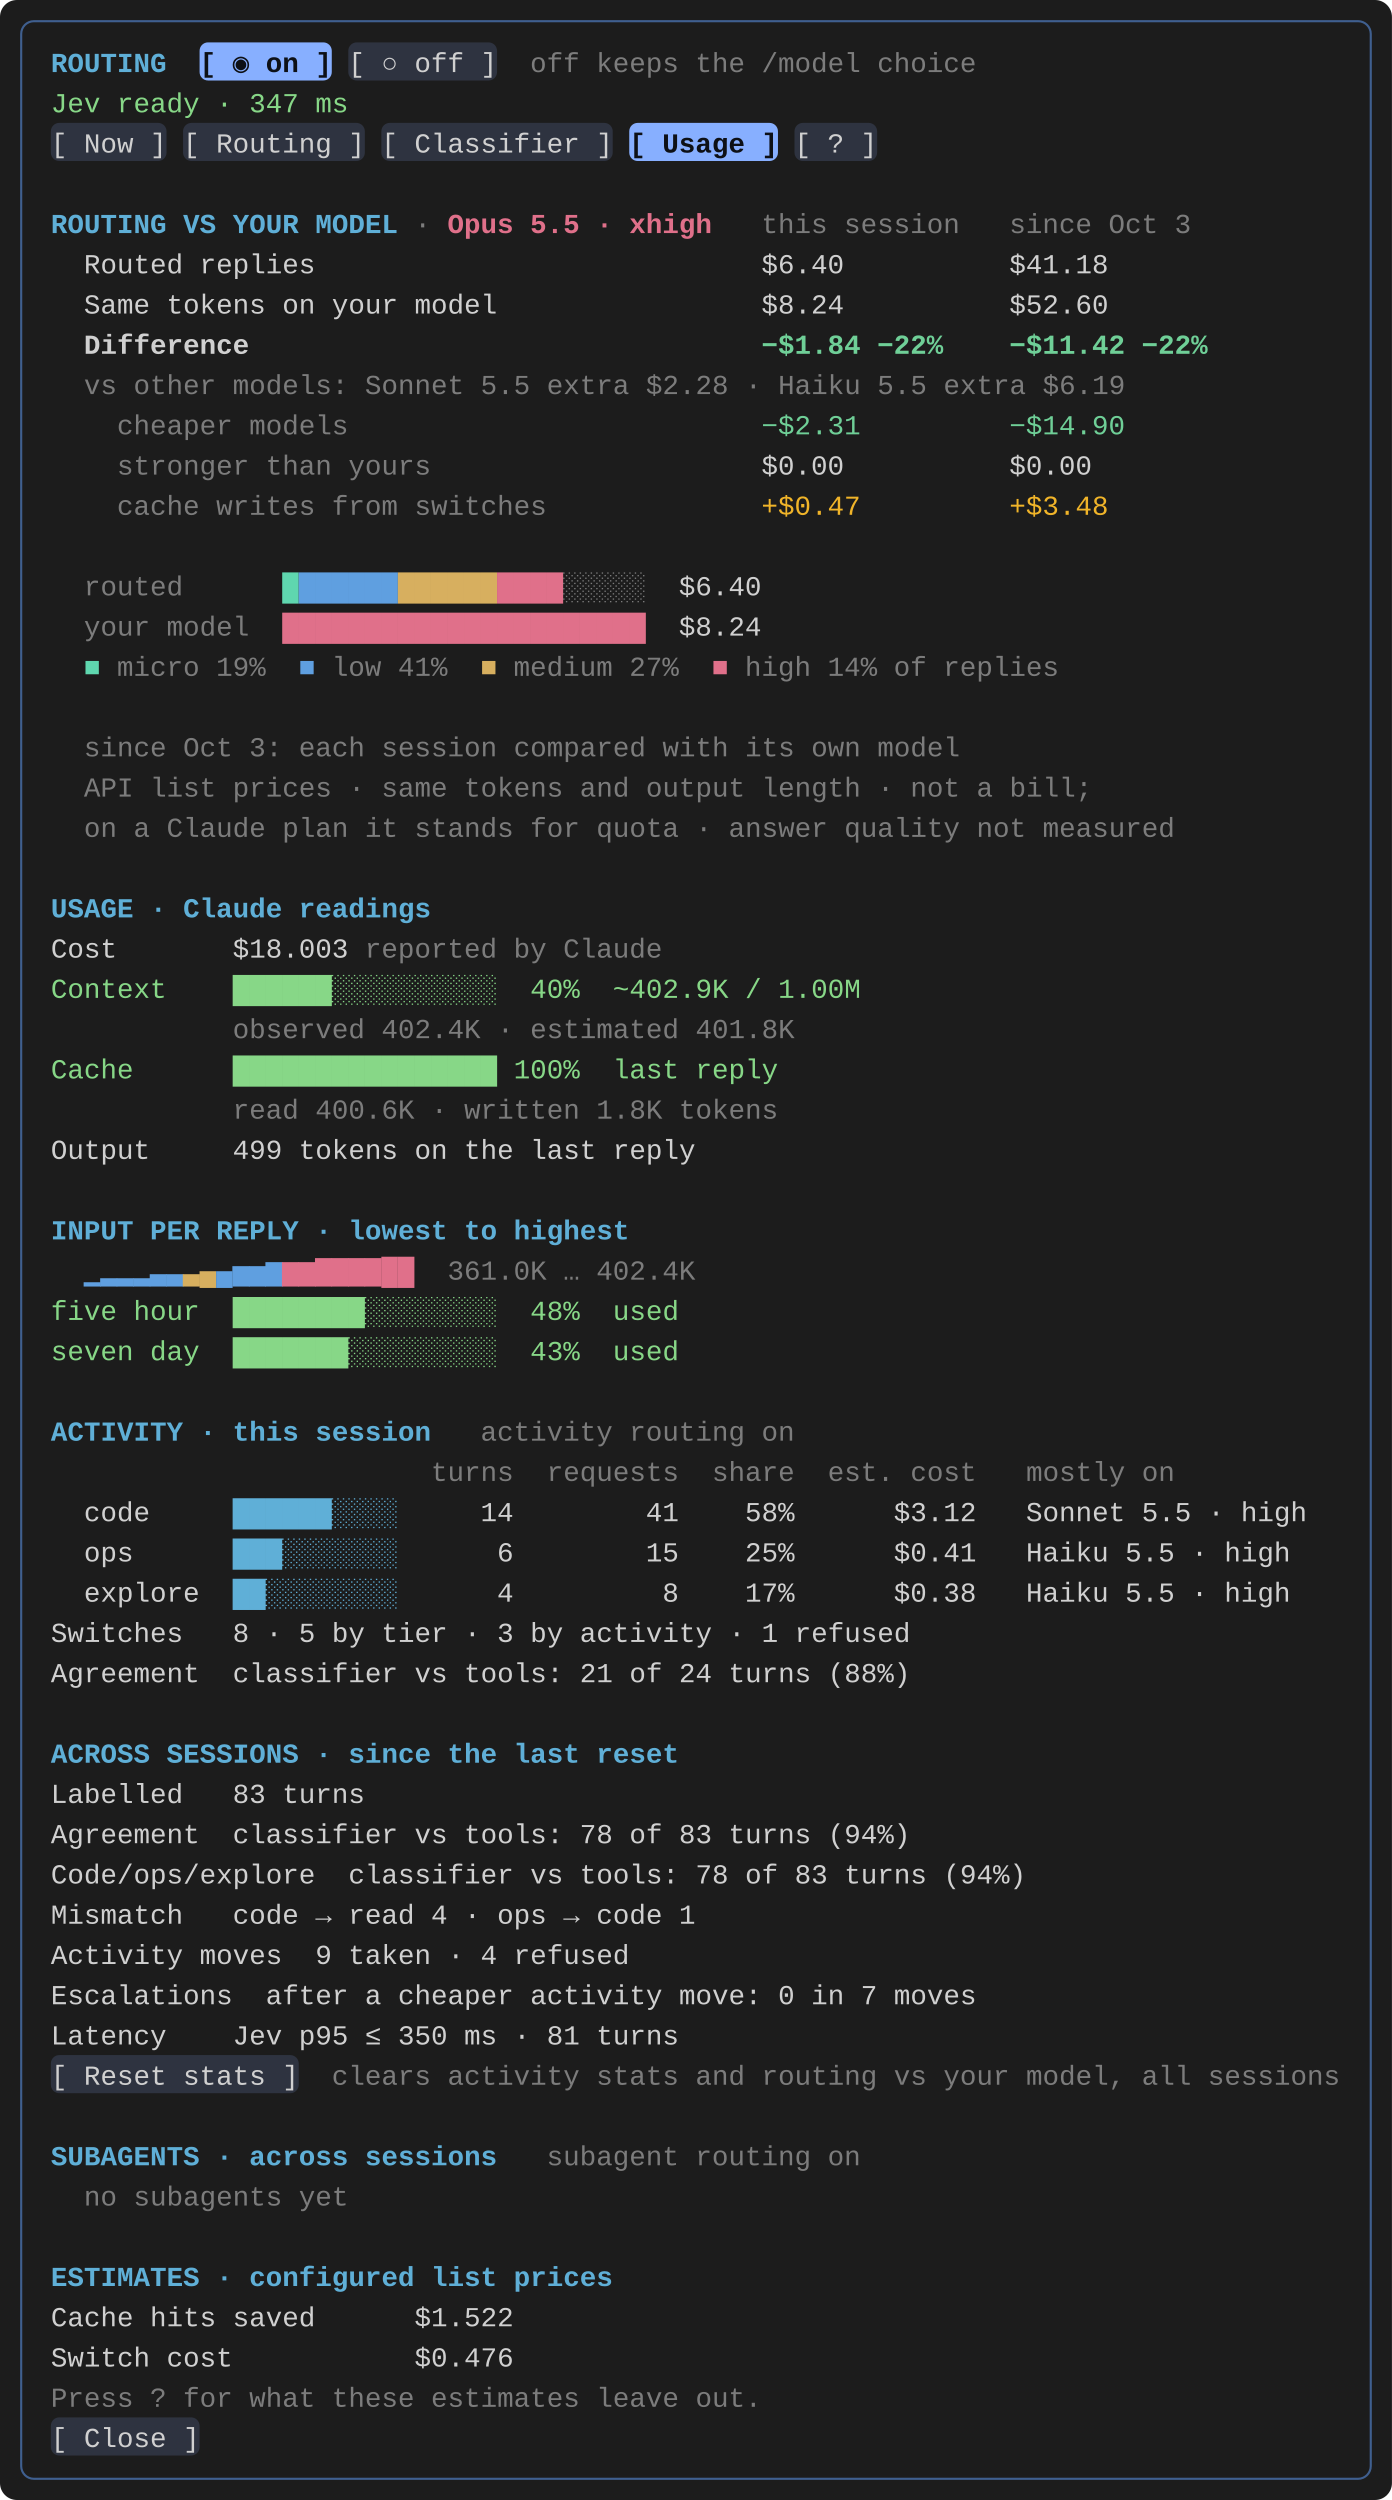
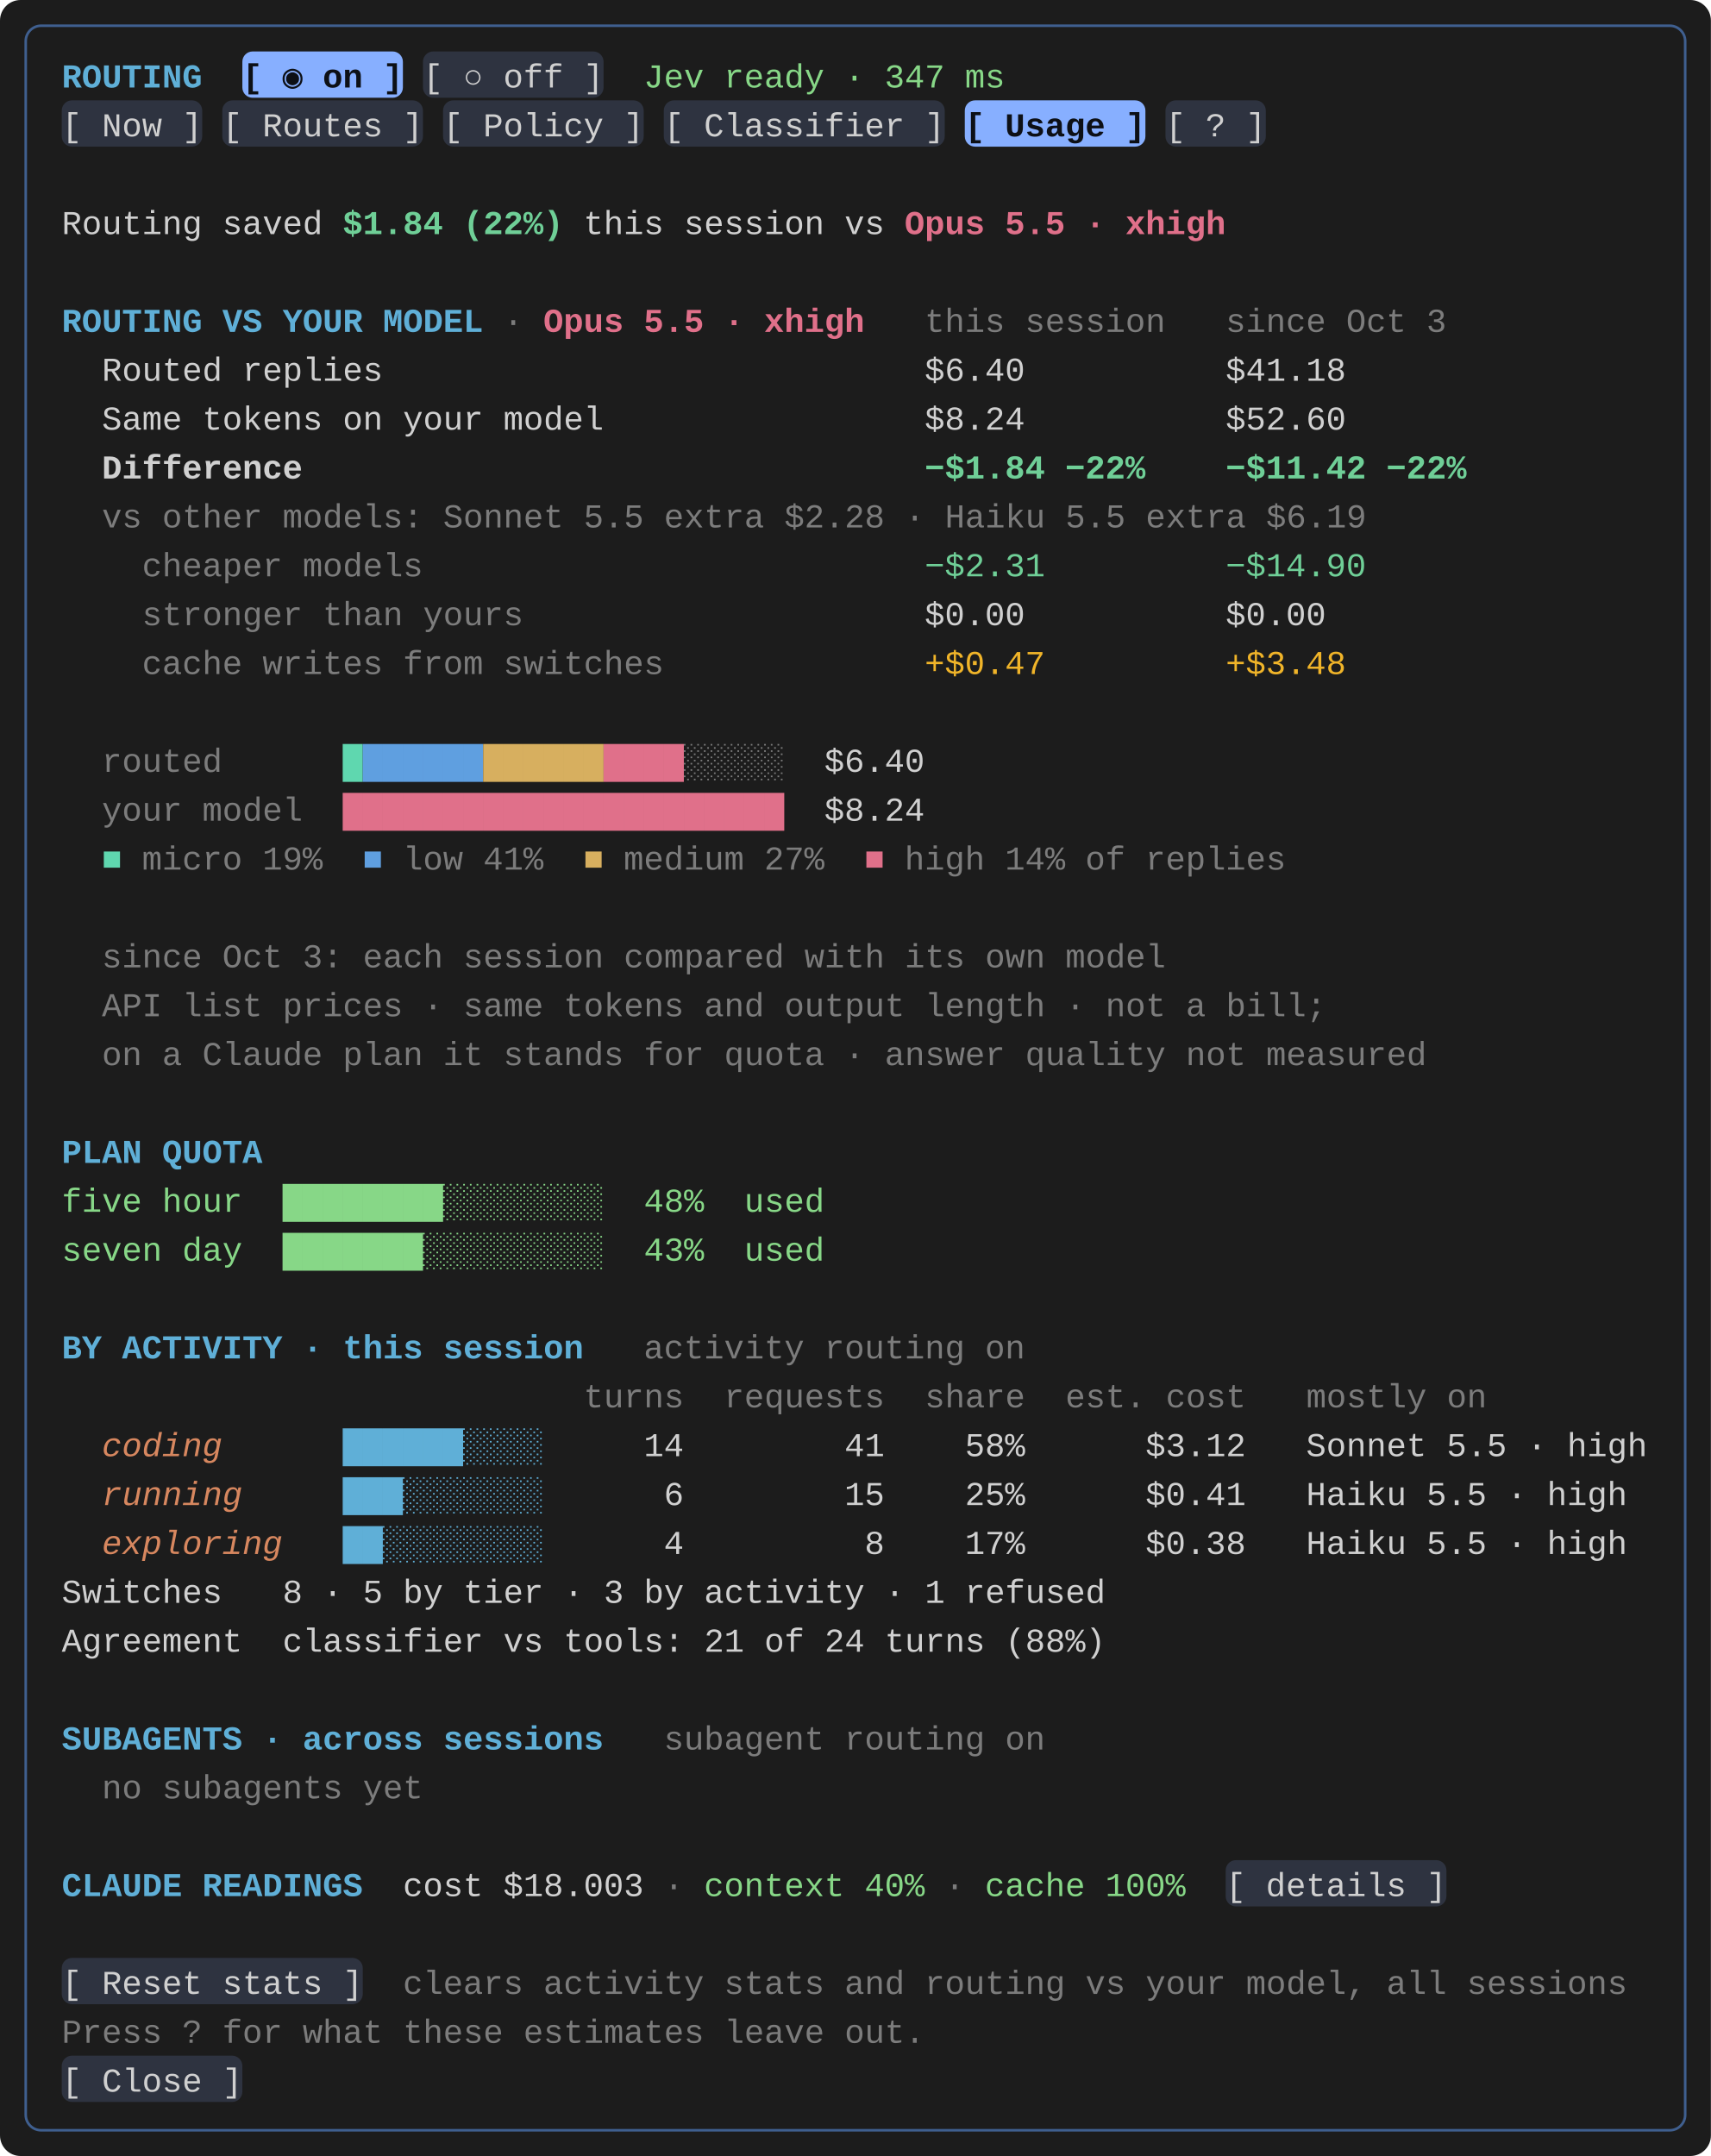
- <svg xmlns="http://www.w3.org/2000/svg" viewBox="0 0 657 1180" role="img" aria-labelledby="title desc">
+ <svg xmlns="http://www.w3.org/2000/svg" viewBox="0 0 665 838" role="img" aria-labelledby="title desc">
  <style>
    text { font-family: ui-monospace, SFMono-Regular, Menlo, Consolas, 'Liberation Mono', monospace; font-size: 13px; }
    .cap { font-family: system-ui, -apple-system, 'Segoe UI', sans-serif; font-size: 12px; fill: #9a988f; }
  </style>
-   <rect width="657" height="1180" rx="8" fill="#1c1c1c" />
-   <rect x="10" y="10" width="637" height="1160" rx="6" fill="none" stroke="#3f5f8f" />
+   <rect width="665" height="838" rx="8" fill="#1c1c1c" />
+   <rect x="10" y="10" width="645" height="818" rx="6" fill="none" stroke="#3f5f8f" />
  <text x="24.0" y="34" fill="#5fafd7" font-weight="700" xml:space="preserve">ROUTING</text>
  <rect x="94.2" y="20" width="62.4" height="18" rx="4" fill="#87afff" />
  <text x="94.2" y="34" fill="#0d1016" font-weight="700" xml:space="preserve">[ ◉ on ]</text>
  <rect x="164.4" y="20" width="70.2" height="18" rx="4" fill="#2e3340" />
  <text x="164.4" y="34" fill="#d0d0d0" xml:space="preserve">[ ○ off ]</text>
-   <text x="234.6" y="34" fill="#7c7c7c" xml:space="preserve">  off keeps the /model choice</text>
-   <text x="24.0" y="53" fill="#87d787" xml:space="preserve">Jev ready · 347 ms</text>
-   <rect x="24.0" y="58" width="54.6" height="18" rx="4" fill="#2e3340" />
-   <text x="24.0" y="72" fill="#d0d0d0" xml:space="preserve">[ Now ]</text>
-   <rect x="86.4" y="58" width="85.8" height="18" rx="4" fill="#2e3340" />
-   <text x="86.4" y="72" fill="#d0d0d0" xml:space="preserve">[ Routing ]</text>
-   <rect x="180.0" y="58" width="109.2" height="18" rx="4" fill="#2e3340" />
-   <text x="180.0" y="72" fill="#d0d0d0" xml:space="preserve">[ Classifier ]</text>
-   <rect x="297.0" y="58" width="70.2" height="18" rx="4" fill="#87afff" />
-   <text x="297.0" y="72" fill="#0d1016" font-weight="700" xml:space="preserve">[ Usage ]</text>
-   <rect x="375.0" y="58" width="39.0" height="18" rx="4" fill="#2e3340" />
-   <text x="375.0" y="72" fill="#d0d0d0" xml:space="preserve">[ ? ]</text>
-   <text x="24.0" y="110" fill="#5fafd7" font-weight="700" xml:space="preserve">ROUTING VS YOUR MODEL</text>
-   <text x="187.8" y="110" fill="#7c7c7c" xml:space="preserve"> · </text>
-   <text x="211.2" y="110" fill="#e0708a" font-weight="700" xml:space="preserve">Opus 5.5 · xhigh</text>
-   <text x="359.4" y="110" fill="#7c7c7c" xml:space="preserve">this session</text>
-   <text x="476.4" y="110" fill="#7c7c7c" xml:space="preserve">since Oct 3</text>
-   <text x="24.0" y="129" fill="#d0d0d0" xml:space="preserve">  Routed replies</text>
-   <text x="359.4" y="129" fill="#d0d0d0" xml:space="preserve">$6.40</text>
-   <text x="476.4" y="129" fill="#d0d0d0" xml:space="preserve">$41.18</text>
-   <text x="24.0" y="148" fill="#d0d0d0" xml:space="preserve">  Same tokens on your model</text>
-   <text x="359.4" y="148" fill="#d0d0d0" xml:space="preserve">$8.24</text>
-   <text x="476.4" y="148" fill="#d0d0d0" xml:space="preserve">$52.60</text>
-   <text x="24.0" y="167" fill="#d0d0d0" font-weight="700" xml:space="preserve">  Difference</text>
-   <text x="359.4" y="167" fill="#6fcf97" font-weight="700" xml:space="preserve">−$1.84 −22%</text>
-   <text x="476.4" y="167" fill="#6fcf97" font-weight="700" xml:space="preserve">−$11.42 −22%</text>
-   <text x="24.0" y="186" fill="#7c7c7c" xml:space="preserve">  vs other models: Sonnet 5.5 extra $2.28 · Haiku 5.5 extra $6.19</text>
-   <text x="24.0" y="205" fill="#7c7c7c" xml:space="preserve">    cheaper models</text>
-   <text x="359.4" y="205" fill="#6fcf97" xml:space="preserve">−$2.31</text>
-   <text x="476.4" y="205" fill="#6fcf97" xml:space="preserve">−$14.90</text>
-   <text x="24.0" y="224" fill="#7c7c7c" xml:space="preserve">    stronger than yours</text>
-   <text x="359.4" y="224" fill="#d0d0d0" xml:space="preserve">$0.00</text>
-   <text x="476.4" y="224" fill="#d0d0d0" xml:space="preserve">$0.00</text>
-   <text x="24.0" y="243" fill="#7c7c7c" xml:space="preserve">    cache writes from switches</text>
-   <text x="359.4" y="243" fill="#f0b429" xml:space="preserve">+$0.47</text>
-   <text x="476.4" y="243" fill="#f0b429" xml:space="preserve">+$3.48</text>
-   <text x="24.0" y="281" fill="#7c7c7c" xml:space="preserve">  routed      </text>
-   <text x="133.2" y="281" fill="#5fd7af" xml:space="preserve">█</text>
-   <text x="141.0" y="281" fill="#5f9fe0" xml:space="preserve">██████</text>
-   <text x="187.8" y="281" fill="#d7af5f" xml:space="preserve">██████</text>
-   <text x="234.6" y="281" fill="#e0708a" xml:space="preserve">████</text>
-   <text x="265.8" y="281" fill="#7c7c7c" xml:space="preserve">░░░░░</text>
-   <text x="304.8" y="281" fill="#d0d0d0" xml:space="preserve">  $6.40</text>
-   <text x="24.0" y="300" fill="#7c7c7c" xml:space="preserve">  your model  </text>
-   <text x="133.2" y="300" fill="#e0708a" xml:space="preserve">██████████████████████</text>
-   <text x="304.8" y="300" fill="#d0d0d0" xml:space="preserve">  $8.24</text>
-   <text x="39.6" y="319" fill="#5fd7af" font-weight="700" xml:space="preserve">■ </text>
-   <text x="55.2" y="319" fill="#7c7c7c" xml:space="preserve">micro 19%  </text>
-   <text x="141.0" y="319" fill="#5f9fe0" font-weight="700" xml:space="preserve">■ </text>
-   <text x="156.6" y="319" fill="#7c7c7c" xml:space="preserve">low 41%  </text>
-   <text x="226.8" y="319" fill="#d7af5f" font-weight="700" xml:space="preserve">■ </text>
-   <text x="242.4" y="319" fill="#7c7c7c" xml:space="preserve">medium 27%  </text>
-   <text x="336.0" y="319" fill="#e0708a" font-weight="700" xml:space="preserve">■ </text>
-   <text x="351.6" y="319" fill="#7c7c7c" xml:space="preserve">high 14% of replies</text>
-   <text x="24.0" y="357" fill="#7c7c7c" xml:space="preserve">  since Oct 3: each session compared with its own model</text>
-   <text x="24.0" y="376" fill="#7c7c7c" xml:space="preserve">  API list prices · same tokens and output length · not a bill;</text>
-   <text x="24.0" y="395" fill="#7c7c7c" xml:space="preserve">  on a Claude plan it stands for quota · answer quality not measured</text>
-   <text x="24.0" y="433" fill="#5fafd7" font-weight="700" xml:space="preserve">USAGE · Claude readings</text>
-   <text x="24.0" y="452" fill="#d0d0d0" xml:space="preserve">Cost       $18.003 </text>
-   <text x="172.2" y="452" fill="#7c7c7c" xml:space="preserve">reported by Claude</text>
-   <text x="24.0" y="471" fill="#87d787" xml:space="preserve">Context    ██████░░░░░░░░░░  40%  ~402.9K / 1.00M</text>
-   <text x="24.0" y="490" fill="#7c7c7c" xml:space="preserve">           observed 402.4K · estimated 401.8K</text>
-   <text x="24.0" y="509" fill="#87d787" xml:space="preserve">Cache      ████████████████ 100%  last reply</text>
-   <text x="24.0" y="528" fill="#7c7c7c" xml:space="preserve">           read 400.6K · written 1.8K tokens</text>
-   <text x="24.0" y="547" fill="#d0d0d0" xml:space="preserve">Output     499 tokens on the last reply</text>
-   <text x="24.0" y="585" fill="#5fafd7" font-weight="700" xml:space="preserve">INPUT PER REPLY · lowest to highest</text>
-   <text x="39.6" y="604" fill="#5f9fe0" font-weight="700" xml:space="preserve">▁</text>
-   <text x="47.4" y="604" fill="#5f9fe0" font-weight="700" xml:space="preserve">▂</text>
-   <text x="55.2" y="604" fill="#5f9fe0" font-weight="700" xml:space="preserve">▂</text>
-   <text x="63.0" y="604" fill="#5f9fe0" font-weight="700" xml:space="preserve">▂</text>
-   <text x="70.8" y="604" fill="#5f9fe0" font-weight="700" xml:space="preserve">▃</text>
-   <text x="78.6" y="604" fill="#5f9fe0" font-weight="700" xml:space="preserve">▃</text>
-   <text x="86.4" y="604" fill="#d7af5f" font-weight="700" xml:space="preserve">▃</text>
-   <text x="94.2" y="604" fill="#d7af5f" font-weight="700" xml:space="preserve">▄</text>
-   <text x="102.0" y="604" fill="#5f9fe0" font-weight="700" xml:space="preserve">▄</text>
-   <text x="109.8" y="604" fill="#5f9fe0" font-weight="700" xml:space="preserve">▅</text>
-   <text x="117.6" y="604" fill="#5f9fe0" font-weight="700" xml:space="preserve">▅</text>
-   <text x="125.4" y="604" fill="#5f9fe0" font-weight="700" xml:space="preserve">▆</text>
-   <text x="133.2" y="604" fill="#e0708a" font-weight="700" xml:space="preserve">▆</text>
-   <text x="141.0" y="604" fill="#e0708a" font-weight="700" xml:space="preserve">▆</text>
-   <text x="148.8" y="604" fill="#e0708a" font-weight="700" xml:space="preserve">▇</text>
-   <text x="156.6" y="604" fill="#e0708a" font-weight="700" xml:space="preserve">▇</text>
-   <text x="164.4" y="604" fill="#e0708a" font-weight="700" xml:space="preserve">▇</text>
-   <text x="172.2" y="604" fill="#e0708a" font-weight="700" xml:space="preserve">▇</text>
-   <text x="180.0" y="604" fill="#e0708a" font-weight="700" xml:space="preserve">█</text>
-   <text x="187.8" y="604" fill="#e0708a" font-weight="700" xml:space="preserve">█</text>
-   <text x="195.6" y="604" fill="#7c7c7c" xml:space="preserve">  361.0K … 402.4K</text>
-   <text x="24.0" y="623" fill="#87d787" xml:space="preserve">five hour  ████████░░░░░░░░  48%  used</text>
-   <text x="24.0" y="642" fill="#87d787" xml:space="preserve">seven day  ███████░░░░░░░░░  43%  used</text>
-   <text x="24.0" y="680" fill="#5fafd7" font-weight="700" xml:space="preserve">ACTIVITY · this session</text>
-   <text x="203.4" y="680" fill="#7c7c7c" xml:space="preserve">   activity routing on</text>
-   <text x="24.0" y="699" fill="#7c7c7c" xml:space="preserve">                       turns  requests  share  est. cost   mostly on</text>
-   <text x="24.0" y="718" fill="#d0d0d0" xml:space="preserve">  code     </text>
-   <text x="109.8" y="718" fill="#5fafd7" xml:space="preserve">██████░░░░</text>
-   <text x="187.8" y="718" fill="#d0d0d0" xml:space="preserve">     14        41    58%      $3.12   Sonnet 5.5 · high</text>
-   <text x="24.0" y="737" fill="#d0d0d0" xml:space="preserve">  ops      </text>
-   <text x="109.8" y="737" fill="#5fafd7" xml:space="preserve">███░░░░░░░</text>
-   <text x="187.8" y="737" fill="#d0d0d0" xml:space="preserve">      6        15    25%      $0.41   Haiku 5.5 · high</text>
-   <text x="24.0" y="756" fill="#d0d0d0" xml:space="preserve">  explore  </text>
-   <text x="109.8" y="756" fill="#5fafd7" xml:space="preserve">██░░░░░░░░</text>
-   <text x="187.8" y="756" fill="#d0d0d0" xml:space="preserve">      4         8    17%      $0.38   Haiku 5.5 · high</text>
-   <text x="24.0" y="775" fill="#d0d0d0" xml:space="preserve">Switches   8 · 5 by tier · 3 by activity · 1 refused</text>
-   <text x="24.0" y="794" fill="#d0d0d0" xml:space="preserve">Agreement  classifier vs tools: 21 of 24 turns (88%)</text>
-   <text x="24.0" y="832" fill="#5fafd7" font-weight="700" xml:space="preserve">ACROSS SESSIONS · since the last reset</text>
-   <text x="24.0" y="851" fill="#d0d0d0" xml:space="preserve">Labelled   83 turns</text>
-   <text x="24.0" y="870" fill="#d0d0d0" xml:space="preserve">Agreement  classifier vs tools: 78 of 83 turns (94%)</text>
-   <text x="24.0" y="889" fill="#d0d0d0" xml:space="preserve">Code/ops/explore  classifier vs tools: 78 of 83 turns (94%)</text>
-   <text x="24.0" y="908" fill="#d0d0d0" xml:space="preserve">Mismatch   code → read 4 · ops → code 1</text>
-   <text x="24.0" y="927" fill="#d0d0d0" xml:space="preserve">Activity moves  9 taken · 4 refused</text>
-   <text x="24.0" y="946" fill="#d0d0d0" xml:space="preserve">Escalations  after a cheaper activity move: 0 in 7 moves</text>
-   <text x="24.0" y="965" fill="#d0d0d0" xml:space="preserve">Latency    Jev p95 ≤ 350 ms · 81 turns</text>
-   <rect x="24.0" y="970" width="117.0" height="18" rx="4" fill="#2e3340" />
-   <text x="24.0" y="984" fill="#d0d0d0" xml:space="preserve">[ Reset stats ]</text>
-   <text x="141.0" y="984" fill="#7c7c7c" xml:space="preserve">  clears activity stats and routing vs your model, all sessions</text>
-   <text x="24.0" y="1022" fill="#5fafd7" font-weight="700" xml:space="preserve">SUBAGENTS · across sessions</text>
-   <text x="234.6" y="1022" fill="#7c7c7c" xml:space="preserve">   subagent routing on</text>
-   <text x="24.0" y="1041" fill="#7c7c7c" xml:space="preserve">  no subagents yet</text>
-   <text x="24.0" y="1079" fill="#5fafd7" font-weight="700" xml:space="preserve">ESTIMATES · configured list prices</text>
-   <text x="24.0" y="1098" fill="#d0d0d0" xml:space="preserve">Cache hits saved      $1.522</text>
-   <text x="24.0" y="1117" fill="#d0d0d0" xml:space="preserve">Switch cost           $0.476</text>
-   <text x="24.0" y="1136" fill="#7c7c7c" xml:space="preserve">Press ? for what these estimates leave out.</text>
-   <rect x="24.0" y="1141" width="70.2" height="18" rx="4" fill="#2e3340" />
-   <text x="24.0" y="1155" fill="#d0d0d0" xml:space="preserve">[ Close ]</text>
+   <text x="250.2" y="34" fill="#87d787" xml:space="preserve">Jev ready · 347 ms</text>
+   <rect x="24.0" y="39" width="54.6" height="18" rx="4" fill="#2e3340" />
+   <text x="24.0" y="53" fill="#d0d0d0" xml:space="preserve">[ Now ]</text>
+   <rect x="86.4" y="39" width="78.0" height="18" rx="4" fill="#2e3340" />
+   <text x="86.4" y="53" fill="#d0d0d0" xml:space="preserve">[ Routes ]</text>
+   <rect x="172.2" y="39" width="78.0" height="18" rx="4" fill="#2e3340" />
+   <text x="172.2" y="53" fill="#d0d0d0" xml:space="preserve">[ Policy ]</text>
+   <rect x="258.0" y="39" width="109.2" height="18" rx="4" fill="#2e3340" />
+   <text x="258.0" y="53" fill="#d0d0d0" xml:space="preserve">[ Classifier ]</text>
+   <rect x="375.0" y="39" width="70.2" height="18" rx="4" fill="#87afff" />
+   <text x="375.0" y="53" fill="#0d1016" font-weight="700" xml:space="preserve">[ Usage ]</text>
+   <rect x="453.0" y="39" width="39.0" height="18" rx="4" fill="#2e3340" />
+   <text x="453.0" y="53" fill="#d0d0d0" xml:space="preserve">[ ? ]</text>
+   <text x="24.0" y="91" fill="#d0d0d0" xml:space="preserve">Routing saved </text>
+   <text x="133.2" y="91" fill="#6fcf97" font-weight="700" xml:space="preserve">$1.84 (22%)</text>
+   <text x="219.0" y="91" fill="#d0d0d0" xml:space="preserve"> this session vs </text>
+   <text x="351.6" y="91" fill="#e0708a" font-weight="700" xml:space="preserve">Opus 5.5 · xhigh</text>
+   <text x="24.0" y="129" fill="#5fafd7" font-weight="700" xml:space="preserve">ROUTING VS YOUR MODEL</text>
+   <text x="187.8" y="129" fill="#7c7c7c" xml:space="preserve"> · </text>
+   <text x="211.2" y="129" fill="#e0708a" font-weight="700" xml:space="preserve">Opus 5.5 · xhigh</text>
+   <text x="359.4" y="129" fill="#7c7c7c" xml:space="preserve">this session</text>
+   <text x="476.4" y="129" fill="#7c7c7c" xml:space="preserve">since Oct 3</text>
+   <text x="24.0" y="148" fill="#d0d0d0" xml:space="preserve">  Routed replies</text>
+   <text x="359.4" y="148" fill="#d0d0d0" xml:space="preserve">$6.40</text>
+   <text x="476.4" y="148" fill="#d0d0d0" xml:space="preserve">$41.18</text>
+   <text x="24.0" y="167" fill="#d0d0d0" xml:space="preserve">  Same tokens on your model</text>
+   <text x="359.4" y="167" fill="#d0d0d0" xml:space="preserve">$8.24</text>
+   <text x="476.4" y="167" fill="#d0d0d0" xml:space="preserve">$52.60</text>
+   <text x="24.0" y="186" fill="#d0d0d0" font-weight="700" xml:space="preserve">  Difference</text>
+   <text x="359.4" y="186" fill="#6fcf97" font-weight="700" xml:space="preserve">−$1.84 −22%</text>
+   <text x="476.4" y="186" fill="#6fcf97" font-weight="700" xml:space="preserve">−$11.42 −22%</text>
+   <text x="24.0" y="205" fill="#7c7c7c" xml:space="preserve">  vs other models: Sonnet 5.5 extra $2.28 · Haiku 5.5 extra $6.19</text>
+   <text x="24.0" y="224" fill="#7c7c7c" xml:space="preserve">    cheaper models</text>
+   <text x="359.4" y="224" fill="#6fcf97" xml:space="preserve">−$2.31</text>
+   <text x="476.4" y="224" fill="#6fcf97" xml:space="preserve">−$14.90</text>
+   <text x="24.0" y="243" fill="#7c7c7c" xml:space="preserve">    stronger than yours</text>
+   <text x="359.4" y="243" fill="#d0d0d0" xml:space="preserve">$0.00</text>
+   <text x="476.4" y="243" fill="#d0d0d0" xml:space="preserve">$0.00</text>
+   <text x="24.0" y="262" fill="#7c7c7c" xml:space="preserve">    cache writes from switches</text>
+   <text x="359.4" y="262" fill="#f0b429" xml:space="preserve">+$0.47</text>
+   <text x="476.4" y="262" fill="#f0b429" xml:space="preserve">+$3.48</text>
+   <text x="24.0" y="300" fill="#7c7c7c" xml:space="preserve">  routed      </text>
+   <text x="133.2" y="300" fill="#5fd7af" xml:space="preserve">█</text>
+   <text x="141.0" y="300" fill="#5f9fe0" xml:space="preserve">██████</text>
+   <text x="187.8" y="300" fill="#d7af5f" xml:space="preserve">██████</text>
+   <text x="234.6" y="300" fill="#e0708a" xml:space="preserve">████</text>
+   <text x="265.8" y="300" fill="#7c7c7c" xml:space="preserve">░░░░░</text>
+   <text x="304.8" y="300" fill="#d0d0d0" xml:space="preserve">  $6.40</text>
+   <text x="24.0" y="319" fill="#7c7c7c" xml:space="preserve">  your model  </text>
+   <text x="133.2" y="319" fill="#e0708a" xml:space="preserve">██████████████████████</text>
+   <text x="304.8" y="319" fill="#d0d0d0" xml:space="preserve">  $8.24</text>
+   <text x="39.6" y="338" fill="#5fd7af" font-weight="700" xml:space="preserve">■ </text>
+   <text x="55.2" y="338" fill="#7c7c7c" xml:space="preserve">micro 19%  </text>
+   <text x="141.0" y="338" fill="#5f9fe0" font-weight="700" xml:space="preserve">■ </text>
+   <text x="156.6" y="338" fill="#7c7c7c" xml:space="preserve">low 41%  </text>
+   <text x="226.8" y="338" fill="#d7af5f" font-weight="700" xml:space="preserve">■ </text>
+   <text x="242.4" y="338" fill="#7c7c7c" xml:space="preserve">medium 27%  </text>
+   <text x="336.0" y="338" fill="#e0708a" font-weight="700" xml:space="preserve">■ </text>
+   <text x="351.6" y="338" fill="#7c7c7c" xml:space="preserve">high 14% of replies</text>
+   <text x="24.0" y="376" fill="#7c7c7c" xml:space="preserve">  since Oct 3: each session compared with its own model</text>
+   <text x="24.0" y="395" fill="#7c7c7c" xml:space="preserve">  API list prices · same tokens and output length · not a bill;</text>
+   <text x="24.0" y="414" fill="#7c7c7c" xml:space="preserve">  on a Claude plan it stands for quota · answer quality not measured</text>
+   <text x="24.0" y="452" fill="#5fafd7" font-weight="700" xml:space="preserve">PLAN QUOTA</text>
+   <text x="24.0" y="471" fill="#87d787" xml:space="preserve">five hour  ████████░░░░░░░░  48%  used</text>
+   <text x="24.0" y="490" fill="#87d787" xml:space="preserve">seven day  ███████░░░░░░░░░  43%  used</text>
+   <text x="24.0" y="528" fill="#5fafd7" font-weight="700" xml:space="preserve">BY ACTIVITY · this session</text>
+   <text x="226.8" y="528" fill="#7c7c7c" xml:space="preserve">   activity routing on</text>
+   <text x="24.0" y="547" fill="#7c7c7c" xml:space="preserve">                          turns  requests  share  est. cost   mostly on</text>
+   <text x="39.6" y="566" fill="#d7875f" font-style="italic" xml:space="preserve">coding</text>
+   <text x="133.2" y="566" fill="#5fafd7" xml:space="preserve">██████░░░░</text>
+   <text x="211.2" y="566" fill="#d0d0d0" xml:space="preserve">     14        41    58%      $3.12   Sonnet 5.5 · high</text>
+   <text x="39.6" y="585" fill="#d7875f" font-style="italic" xml:space="preserve">running</text>
+   <text x="133.2" y="585" fill="#5fafd7" xml:space="preserve">███░░░░░░░</text>
+   <text x="211.2" y="585" fill="#d0d0d0" xml:space="preserve">      6        15    25%      $0.41   Haiku 5.5 · high</text>
+   <text x="39.6" y="604" fill="#d7875f" font-style="italic" xml:space="preserve">exploring</text>
+   <text x="133.2" y="604" fill="#5fafd7" xml:space="preserve">██░░░░░░░░</text>
+   <text x="211.2" y="604" fill="#d0d0d0" xml:space="preserve">      4         8    17%      $0.38   Haiku 5.5 · high</text>
+   <text x="24.0" y="623" fill="#d0d0d0" xml:space="preserve">Switches   8 · 5 by tier · 3 by activity · 1 refused</text>
+   <text x="24.0" y="642" fill="#d0d0d0" xml:space="preserve">Agreement  classifier vs tools: 21 of 24 turns (88%)</text>
+   <text x="24.0" y="680" fill="#5fafd7" font-weight="700" xml:space="preserve">SUBAGENTS · across sessions</text>
+   <text x="234.6" y="680" fill="#7c7c7c" xml:space="preserve">   subagent routing on</text>
+   <text x="24.0" y="699" fill="#7c7c7c" xml:space="preserve">  no subagents yet</text>
+   <text x="24.0" y="737" fill="#5fafd7" font-weight="700" xml:space="preserve">CLAUDE READINGS</text>
+   <text x="141.0" y="737" fill="#d0d0d0" xml:space="preserve">  cost $18.003</text>
+   <text x="250.2" y="737" fill="#7c7c7c" xml:space="preserve"> · </text>
+   <text x="273.6" y="737" fill="#87d787" xml:space="preserve">context 40%</text>
+   <text x="359.4" y="737" fill="#7c7c7c" xml:space="preserve"> · </text>
+   <text x="382.8" y="737" fill="#87d787" xml:space="preserve">cache 100%</text>
+   <rect x="476.4" y="723" width="85.8" height="18" rx="4" fill="#2e3340" />
+   <text x="476.4" y="737" fill="#d0d0d0" xml:space="preserve">[ details ]</text>
+   <rect x="24.0" y="761" width="117.0" height="18" rx="4" fill="#2e3340" />
+   <text x="24.0" y="775" fill="#d0d0d0" xml:space="preserve">[ Reset stats ]</text>
+   <text x="141.0" y="775" fill="#7c7c7c" xml:space="preserve">  clears activity stats and routing vs your model, all sessions</text>
+   <text x="24.0" y="794" fill="#7c7c7c" xml:space="preserve">Press ? for what these estimates leave out.</text>
+   <rect x="24.0" y="799" width="70.2" height="18" rx="4" fill="#2e3340" />
+   <text x="24.0" y="813" fill="#d0d0d0" xml:space="preserve">[ Close ]</text>
</svg>
